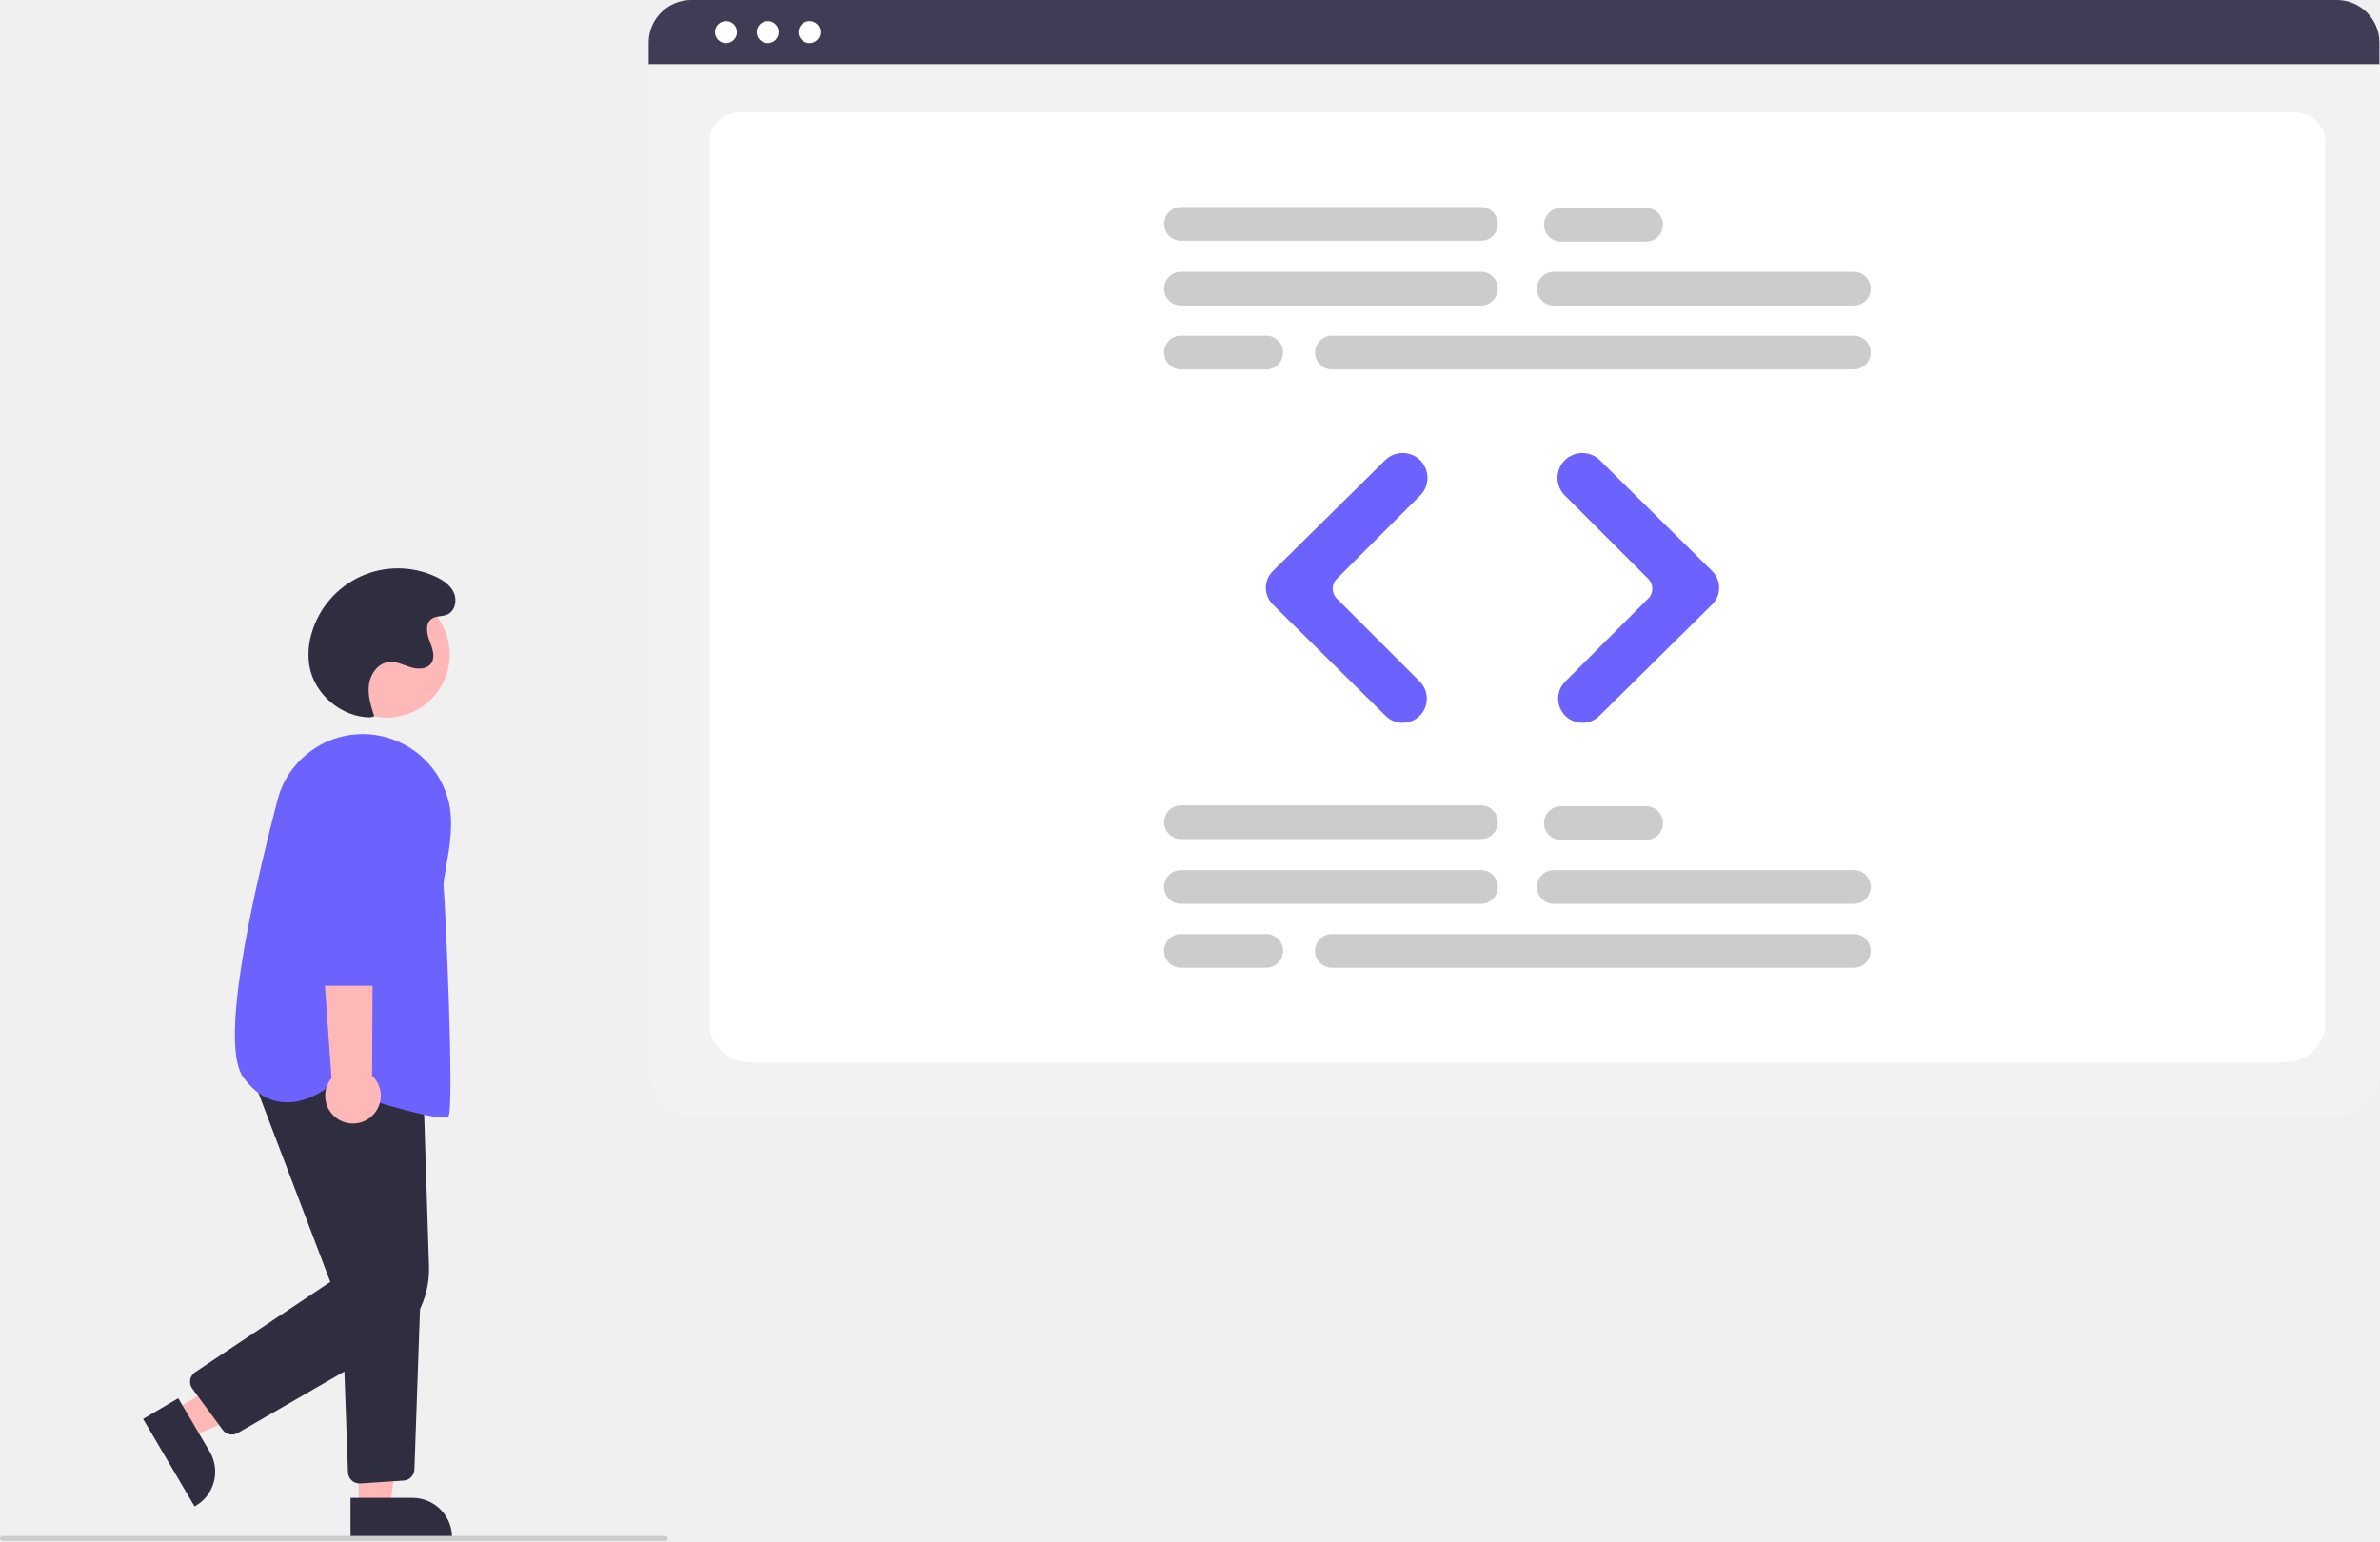
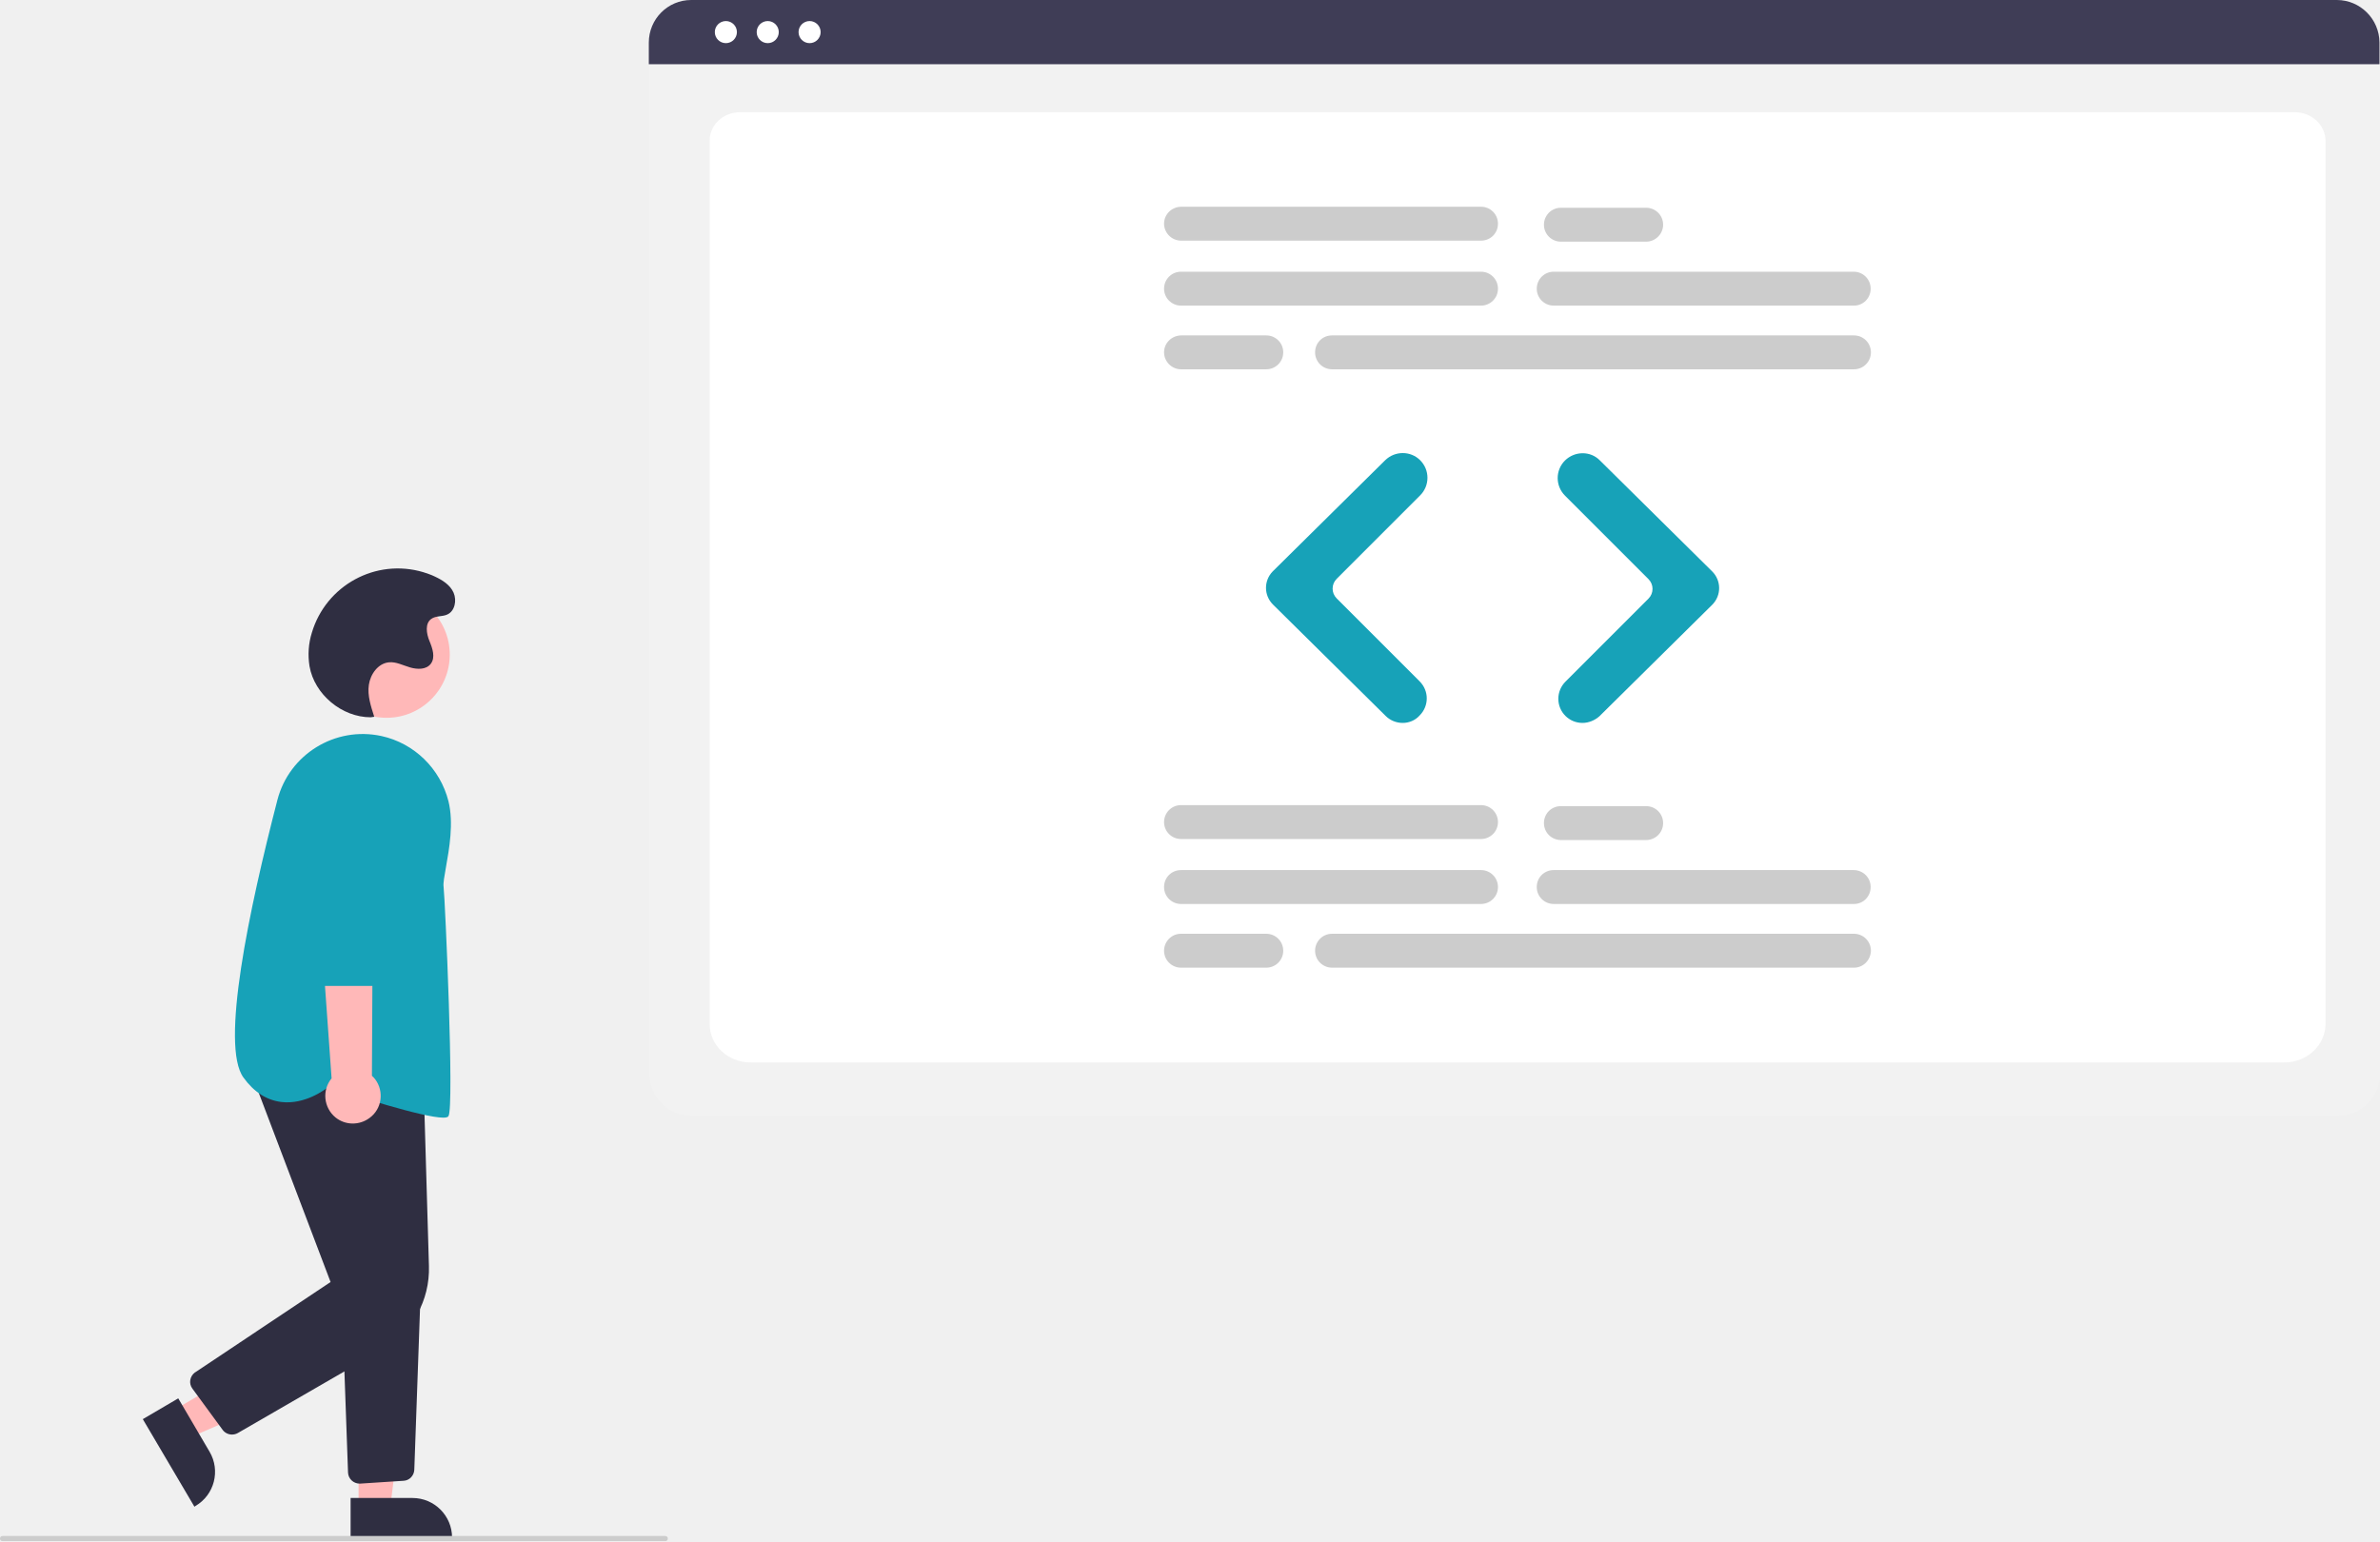
- <svg xmlns="http://www.w3.org/2000/svg" id="bb554b9e-b999-4ef3-b2f2-4c0395b94ae2" data-name="Layer 1" width="926.622" height="600.085" viewBox="0 0 926.622 600.085">
-   <circle cx="150.534" cy="254.872" r="24.561" fill="#ffb8b8" />
-   <polygon points="67.543 549.197 73.762 559.763 117.474 540.803 108.295 525.21 67.543 549.197" fill="#ffb8b8" />
-   <path d="M206.096,694.43,218.343,715.237l.001.001A15.386,15.386,0,0,1,212.888,736.302l-.431.254L192.405,702.489Z" transform="translate(-136.6892 -149.9575)" fill="#2f2e41" />
-   <polygon points="139.6 587.26 151.86 587.259 157.692 539.971 139.598 539.972 139.6 587.26" fill="#ffb8b8" />
-   <path d="M273.162,733.215l24.144-.001h.001a15.386,15.386,0,0,1,15.386,15.386v.5l-39.531.001Z" transform="translate(-136.6892 -149.9575)" fill="#2f2e41" />
-   <path d="M227.001,708.567a4.493,4.493,0,0,1-3.624-1.833l-11.824-16.059a4.5,4.5,0,0,1,1.125-6.41l52.614-35.142-31.747-83.475L301.434,571.252l2.287,71.733A36.046,36.046,0,0,1,285.675,675.409l-56.427,32.554A4.486,4.486,0,0,1,227.001,708.567Z" transform="translate(-136.6892 -149.9575)" fill="#2f2e41" />
-   <path d="M276.659,727.617a4.5,4.5,0,0,1-4.489-4.34l-2.488-69.882,30.808-1.623-2.453,70.384a4.487,4.487,0,0,1-4.2,4.333l-16.873,1.118C276.863,727.614,276.761,727.617,276.659,727.617Z" transform="translate(-136.6892 -149.9575)" fill="#2f2e41" />
-   <path d="M309.291,585.129c-7.838,0-35.217-8.816-44.721-11.959-1.422,1.138-9.233,6.979-18.351,5.911-5.626-.66-10.579-3.845-14.721-9.466-9.147-12.414,2.151-65.651,13.239-108.126a34.268,34.268,0,0,1,40.529-24.88h0a34.571,34.571,0,0,1,26.088,25.378c2.088,8.498.292,18.494-1.02,25.794-.616,3.432-1.104,6.143-.937,7.475.644,5.148,4.219,85.892,1.92,89.34C311.071,584.963,310.363,585.129,309.291,585.129Z" transform="translate(-136.6892 -149.9575)" fill="#6c63ff" />
-   <path d="M280.616,585.272a10.743,10.743,0,0,0,.942-16.446l.485-97.844-23.045,3.837,6.769,94.97A10.801,10.801,0,0,0,280.616,585.272Z" transform="translate(-136.6892 -149.9575)" fill="#ffb8b8" />
-   <path d="M285.946,533.818H261.124a4.514,4.514,0,0,1-4.5-4.459l-.609-67.292a17.603,17.603,0,1,1,35.204.043L290.446,529.37A4.515,4.515,0,0,1,285.946,533.818Z" transform="translate(-136.6892 -149.9575)" fill="#6c63ff" />
-   <path d="M280.969,429.289c-11.245.021-21.854-8.868-23.803-19.943a28.671,28.671,0,0,1,.919-13.014A34.954,34.954,0,0,1,306.021,374.379c3.008,1.361,5.971,3.316,7.349,6.317s.515,7.195-2.498,8.546c-1.969.882-4.44.449-6.187,1.716-2.509,1.819-1.863,5.691-.743,8.581s2.388,6.387.509,8.852c-1.75,2.297-5.249,2.226-8.004,1.361s-5.476-2.313-8.349-2.018c-4.19.43-7.202,4.598-7.759,8.773s.755,8.349,2.05,12.357Z" transform="translate(-136.6892 -149.9575)" fill="#2f2e41" />
-   <path d="M395.689,750.042h-258a1,1,0,1,1,0-2h258a1,1,0,0,1,0,2Z" transform="translate(-136.6892 -149.9575)" fill="#ccc" />
-   <path d="M1046.811,584.505H405.972a16.519,16.519,0,0,1-16.5-16.5V172.852a12.102,12.102,0,0,1,12.088-12.088h649.453a12.311,12.311,0,0,1,12.297,12.297V568.005A16.519,16.519,0,0,1,1046.811,584.505Z" transform="translate(-136.6892 -149.9575)" fill="#f2f2f2" />
-   <path d="M1026.091,563.673H428.846c-8.755,0-15.878-6.67-15.878-14.868v-344.105c0-6.08,5.278-11.027,11.766-11.027H1030.008c6.595,0,11.961,5.028,11.961,11.208V548.805C1041.969,557.003,1034.846,563.673,1026.091,563.673Z" transform="translate(-136.6892 -149.9575)" fill="#fff" />
-   <path d="M1063.081,174.908H389.241v-8.4a16.574,16.574,0,0,1,16.56-16.55H1046.521a16.574,16.574,0,0,1,16.56,16.55Z" transform="translate(-136.6892 -149.9575)" fill="#3f3d56" />
-   <circle cx="282.647" cy="12.5" r="4.283" fill="#fff" />
-   <circle cx="298.906" cy="12.5" r="4.283" fill="#fff" />
-   <circle cx="315.165" cy="12.5" r="4.283" fill="#fff" />
-   <path d="M713.3,268.912H596.492a6.566,6.566,0,0,1,0-13.132H713.3a6.566,6.566,0,1,1,0,13.132Z" transform="translate(-136.6892 -149.9575)" fill="#ccc" />
-   <path d="M858.446,268.912H741.638a6.566,6.566,0,0,1,0-13.132H858.446a6.566,6.566,0,1,1,0,13.132Z" transform="translate(-136.6892 -149.9575)" fill="#ccc" />
-   <path d="M858.446,293.794H655.241a6.566,6.566,0,1,1,0-13.132H858.446a6.566,6.566,0,1,1,0,13.132Z" transform="translate(-136.6892 -149.9575)" fill="#ccc" />
-   <path d="M713.3,243.684H596.492a6.566,6.566,0,0,1,0-13.132H713.3a6.566,6.566,0,1,1,0,13.132Z" transform="translate(-136.6892 -149.9575)" fill="#ccc" />
-   <path d="M777.579,244.03H744.402a6.566,6.566,0,0,1,0-13.132H777.579a6.566,6.566,0,1,1,0,13.132Z" transform="translate(-136.6892 -149.9575)" fill="#ccc" />
-   <path d="M629.668,293.794H596.492a6.566,6.566,0,0,1,0-13.132h33.176a6.566,6.566,0,1,1,0,13.132Z" transform="translate(-136.6892 -149.9575)" fill="#ccc" />
-   <path d="M713.3,501.912H596.492a6.566,6.566,0,0,1,0-13.132H713.3a6.566,6.566,0,1,1,0,13.132Z" transform="translate(-136.6892 -149.9575)" fill="#ccc" />
-   <path d="M858.446,501.912H741.638a6.566,6.566,0,0,1,0-13.132H858.446a6.566,6.566,0,1,1,0,13.132Z" transform="translate(-136.6892 -149.9575)" fill="#ccc" />
-   <path d="M858.446,526.794H655.241a6.566,6.566,0,1,1,0-13.132H858.446a6.566,6.566,0,1,1,0,13.132Z" transform="translate(-136.6892 -149.9575)" fill="#ccc" />
-   <path d="M713.3,476.684H596.492a6.566,6.566,0,0,1,0-13.132H713.3a6.566,6.566,0,1,1,0,13.132Z" transform="translate(-136.6892 -149.9575)" fill="#ccc" />
-   <path d="M777.579,477.03H744.402a6.566,6.566,0,0,1,0-13.132H777.579a6.566,6.566,0,0,1,0,13.132Z" transform="translate(-136.6892 -149.9575)" fill="#ccc" />
-   <path d="M629.668,526.794H596.492a6.566,6.566,0,0,1,0-13.132h33.176a6.566,6.566,0,1,1,0,13.132Z" transform="translate(-136.6892 -149.9575)" fill="#ccc" />
-   <path d="M682.793,431.419a9.397,9.397,0,0,1-6.624-2.71l-43.909-43.359a9.152,9.152,0,0,1,0-13.023l43.731-43.184a9.702,9.702,0,0,1,13.644.043h0a9.689,9.689,0,0,1,0,13.687l-32.496,32.497a5.413,5.413,0,0,0,0,7.647l32.32,32.32a9.418,9.418,0,0,1-6.666,16.084Z" transform="translate(-136.6892 -149.9575)" fill="#6c63ff" />
-   <path d="M752.759,431.419a9.418,9.418,0,0,1-6.666-16.084L778.412,383.015a5.413,5.413,0,0,0,0-7.647L745.916,342.872a9.678,9.678,0,0,1,0-13.687h0a9.702,9.702,0,0,1,13.644-.043l43.731,43.184a9.152,9.152,0,0,1,0,13.023l-43.909,43.359A9.399,9.399,0,0,1,752.759,431.419Z" transform="translate(-136.6892 -149.9575)" fill="#6c63ff" />
+ <svg xmlns="http://www.w3.org/2000/svg" version="1.1" id="bb554b9e-b999-4ef3-b2f2-4c0395b94ae2" x="0px" y="0px" viewBox="0 0 926.6 600.1" style="enable-background:new 0 0 926.6 600.1;" xml:space="preserve">
+   <style type="text/css">
+ 	.st0{fill:#FFB8B8;}
+ 	.st1{fill:#2F2E41;}
+ 	.st2{fill:#17A2B8;}
+ 	.st3{fill:#CCCCCC;}
+ 	.st4{fill:#F2F2F2;}
+ 	.st5{fill:#FFFFFF;}
+ 	.st6{fill:#3F3D56;}
+ </style>
+   <circle class="st0" cx="150.5" cy="254.9" r="24.6" />
+   <polygon class="st0" points="67.5,549.2 73.8,559.8 117.5,540.8 108.3,525.2 " />
+   <path class="st1" d="M69.4,544.5l12.2,20.8l0,0c4.3,7.3,1.9,16.8-5.5,21.1c0,0,0,0,0,0l-0.4,0.3l-20.1-34.1L69.4,544.5z" />
+   <polygon class="st0" points="139.6,587.3 151.9,587.3 157.7,540 139.6,540 " />
+   <path class="st1" d="M136.5,583.3l24.1,0h0c8.5,0,15.4,6.9,15.4,15.4c0,0,0,0,0,0v0.5l-39.5,0L136.5,583.3z" />
+   <path class="st1" d="M90.3,558.6c-1.4,0-2.8-0.7-3.6-1.8l-11.8-16.1c-1.5-2-1-4.8,1-6.3c0.1,0,0.1-0.1,0.2-0.1l52.6-35.1l-31.7-83.5  l67.9,5.6L167,493c0.4,13.3-6.5,25.8-18,32.4L92.6,558C91.9,558.4,91.1,558.6,90.3,558.6z" />
+   <path class="st1" d="M140,577.7c-2.4,0-4.4-1.9-4.5-4.3l-2.5-69.9l30.8-1.6l-2.5,70.4c-0.1,2.3-1.9,4.2-4.2,4.3l-16.9,1.1  C140.2,577.7,140.1,577.7,140,577.7z" />
+   <path class="st2" d="M172.6,435.2c-7.8,0-35.2-8.8-44.7-12c-1.4,1.1-9.2,7-18.4,5.9c-5.6-0.7-10.6-3.8-14.7-9.5  C85.7,407.2,97,354,108,311.5c4.6-17.8,22.5-28.8,40.5-24.9l0,0c12.8,2.8,22.9,12.7,26.1,25.4c2.1,8.5,0.3,18.5-1,25.8  c-0.6,3.4-1.1,6.1-0.9,7.5c0.6,5.1,4.2,85.9,1.9,89.3C174.4,435,173.7,435.2,172.6,435.2z" />
+   <path class="st0" d="M143.9,435.3c4.8-3.5,5.7-10.3,2.2-15c-0.4-0.5-0.8-1-1.3-1.4l0.5-97.8l-23,3.8l6.8,95  c-3.8,4.6-3.1,11.4,1.5,15.2C134.4,438.2,139.9,438.3,143.9,435.3z" />
+   <path class="st2" d="M149.3,383.9h-24.8c-2.5,0-4.5-2-4.5-4.5l-0.6-67.3c-0.1-9.7,7.7-17.7,17.4-17.8s17.7,7.7,17.8,17.4  c0,0.1,0,0.2,0,0.4l-0.8,67.3C153.7,381.9,151.7,383.9,149.3,383.9z" />
+   <path class="st1" d="M144.3,279.3c-11.2,0-21.9-8.9-23.8-19.9c-0.7-4.4-0.4-8.8,0.9-13c5.5-18.5,24.9-29.1,43.4-23.6  c1.5,0.5,3.1,1,4.5,1.7c3,1.4,6,3.3,7.3,6.3s0.5,7.2-2.5,8.5c-2,0.9-4.4,0.4-6.2,1.7c-2.5,1.8-1.9,5.7-0.7,8.6s2.4,6.4,0.5,8.9  c-1.8,2.3-5.2,2.2-8,1.4s-5.5-2.3-8.3-2c-4.2,0.4-7.2,4.6-7.8,8.8s0.8,8.3,2.1,12.4L144.3,279.3z" />
+   <path class="st3" d="M259,600.1H1c-0.6,0-1-0.4-1-1s0.4-1,1-1h258c0.6,0,1,0.4,1,1S259.6,600.1,259,600.1z" />
+   <path class="st4" d="M910.1,434.5H269.3c-9.1,0-16.5-7.4-16.5-16.5V22.9c0-6.7,5.4-12.1,12.1-12.1h649.5c6.8,0,12.3,5.5,12.3,12.3  V418C926.6,427.2,919.2,434.5,910.1,434.5z" />
+   <path class="st5" d="M889.4,413.7H292.2c-8.8,0-15.9-6.7-15.9-14.9V54.7c0-6.1,5.3-11,11.8-11h605.3c6.6,0,12,5,12,11.2v343.9  C905.3,407,898.2,413.7,889.4,413.7z" />
+   <path class="st6" d="M926.4,25H252.6v-8.4C252.6,7.4,260,0,269.1,0h640.7c9.1,0,16.5,7.4,16.6,16.5V25z" />
+   <circle class="st5" cx="282.6" cy="12.5" r="4.3" />
+   <circle class="st5" cx="298.9" cy="12.5" r="4.3" />
+   <circle class="st5" cx="315.2" cy="12.5" r="4.3" />
+   <path class="st3" d="M576.6,119H459.8c-3.6,0-6.6-2.9-6.6-6.6c0-3.6,2.9-6.6,6.6-6.6h116.8c3.6,0,6.6,2.9,6.6,6.6  S580.2,119,576.6,119C576.6,119,576.6,119,576.6,119z" />
+   <path class="st3" d="M721.8,119H604.9c-3.6,0-6.6-2.9-6.6-6.6c0-3.6,2.9-6.6,6.6-6.6h116.8c3.6,0,6.6,2.9,6.6,6.6  S725.4,119,721.8,119C721.8,119,721.8,119,721.8,119z" />
+   <path class="st3" d="M721.8,143.8H518.6c-3.6,0-6.6-2.9-6.6-6.6s2.9-6.6,6.6-6.6l0,0h203.2c3.6,0,6.6,2.9,6.6,6.6  S725.4,143.8,721.8,143.8z" />
+   <path class="st3" d="M576.6,93.7H459.8c-3.6,0-6.6-3-6.6-6.6c0-3.6,2.9-6.5,6.6-6.6h116.8c3.6,0,6.6,2.9,6.6,6.6  S580.3,93.7,576.6,93.7C576.6,93.7,576.6,93.7,576.6,93.7z" />
+   <path class="st3" d="M640.9,94.1h-33.2c-3.6,0-6.6-2.9-6.6-6.6c0-3.6,2.9-6.6,6.6-6.6h33.2c3.6,0,6.6,2.9,6.6,6.6  C647.5,91.1,644.5,94.1,640.9,94.1C640.9,94.1,640.9,94.1,640.9,94.1z" />
+   <path class="st3" d="M493,143.8h-33.2c-3.6,0-6.6-3-6.6-6.6c0-3.6,2.9-6.5,6.6-6.6H493c3.6,0,6.6,2.9,6.6,6.6S496.6,143.8,493,143.8  C493,143.8,493,143.8,493,143.8z" />
+   <path class="st3" d="M576.6,352H459.8c-3.6,0-6.6-2.9-6.6-6.6s2.9-6.6,6.6-6.6h116.8c3.6,0,6.6,2.9,6.6,6.6S580.2,352,576.6,352  L576.6,352z" />
+   <path class="st3" d="M721.8,352H604.9c-3.6,0-6.6-2.9-6.6-6.6s2.9-6.6,6.6-6.6l0,0h116.8c3.6,0,6.6,2.9,6.6,6.6S725.4,352,721.8,352  z" />
+   <path class="st3" d="M721.8,376.8H518.6c-3.6,0-6.6-2.9-6.6-6.6c0-3.6,2.9-6.6,6.6-6.6l0,0h203.2c3.6,0,6.6,2.9,6.6,6.6  C728.3,373.9,725.4,376.8,721.8,376.8C721.8,376.8,721.8,376.8,721.8,376.8z" />
+   <path class="st3" d="M576.6,326.7H459.8c-3.6,0-6.6-2.9-6.6-6.6c0-3.6,2.9-6.6,6.6-6.6l0,0h116.8c3.6,0,6.6,2.9,6.6,6.6  C583.2,323.8,580.2,326.7,576.6,326.7z" />
+   <path class="st3" d="M640.9,327.1h-33.2c-3.6,0-6.6-2.9-6.6-6.6s2.9-6.6,6.6-6.6h33.2c3.6,0,6.6,2.9,6.6,6.6  S644.5,327.1,640.9,327.1z" />
+   <path class="st3" d="M493,376.8h-33.2c-3.6,0-6.6-2.9-6.6-6.6c0-3.6,2.9-6.6,6.6-6.6l0,0H493c3.6,0,6.6,2.9,6.6,6.6  C499.6,373.9,496.6,376.8,493,376.8C493,376.8,493,376.8,493,376.8z" />
+   <path class="st2" d="M546.1,281.5c-2.5,0-4.9-1-6.6-2.7l-43.9-43.4c-3.6-3.6-3.6-9.3-0.1-12.9c0,0,0.1-0.1,0.1-0.1l43.7-43.2  c3.8-3.7,9.9-3.7,13.6,0l0,0c3.8,3.8,3.8,9.9,0,13.7l-32.5,32.5c-2.1,2.1-2.1,5.5,0,7.6l32.3,32.3c3.7,3.7,3.7,9.6,0,13.3  C551,280.5,548.6,281.5,546.1,281.5L546.1,281.5z" />
+   <path class="st2" d="M616.1,281.5c-5.2,0-9.4-4.2-9.4-9.4c0-2.5,1-4.9,2.8-6.7l32.3-32.3c2.1-2.1,2.1-5.5,0-7.6l-32.5-32.5  c-3.8-3.8-3.8-9.9,0-13.7c0,0,0,0,0,0l0,0c3.8-3.7,9.9-3.8,13.6,0l43.7,43.2c3.6,3.6,3.6,9.3,0.1,12.9c0,0-0.1,0.1-0.1,0.1  l-43.9,43.4C620.9,280.5,618.5,281.5,616.1,281.5z" />
</svg>
